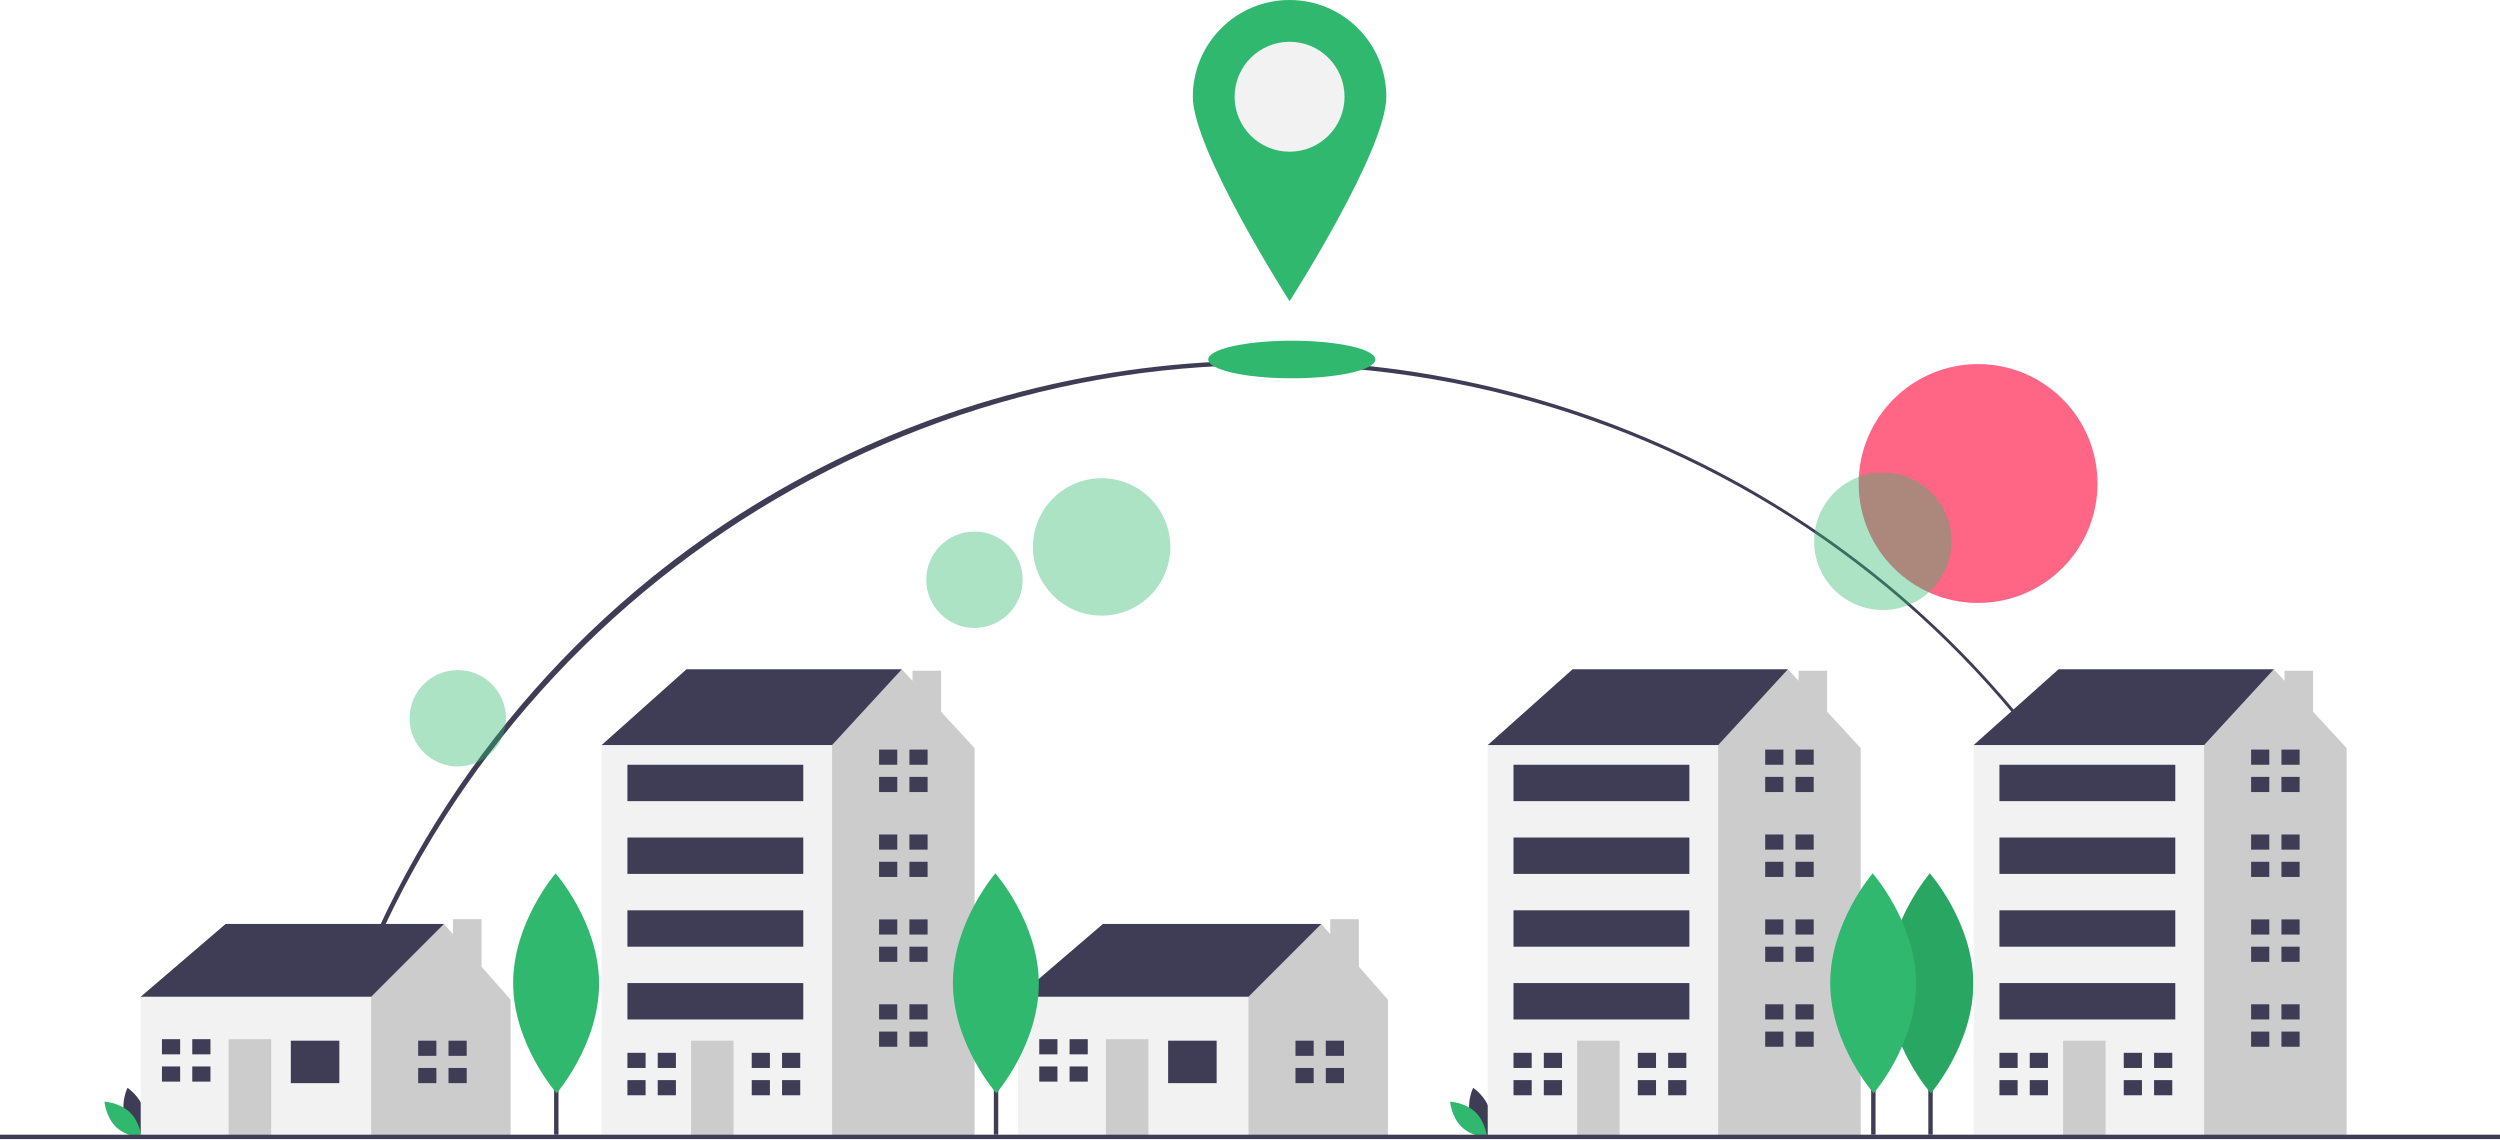
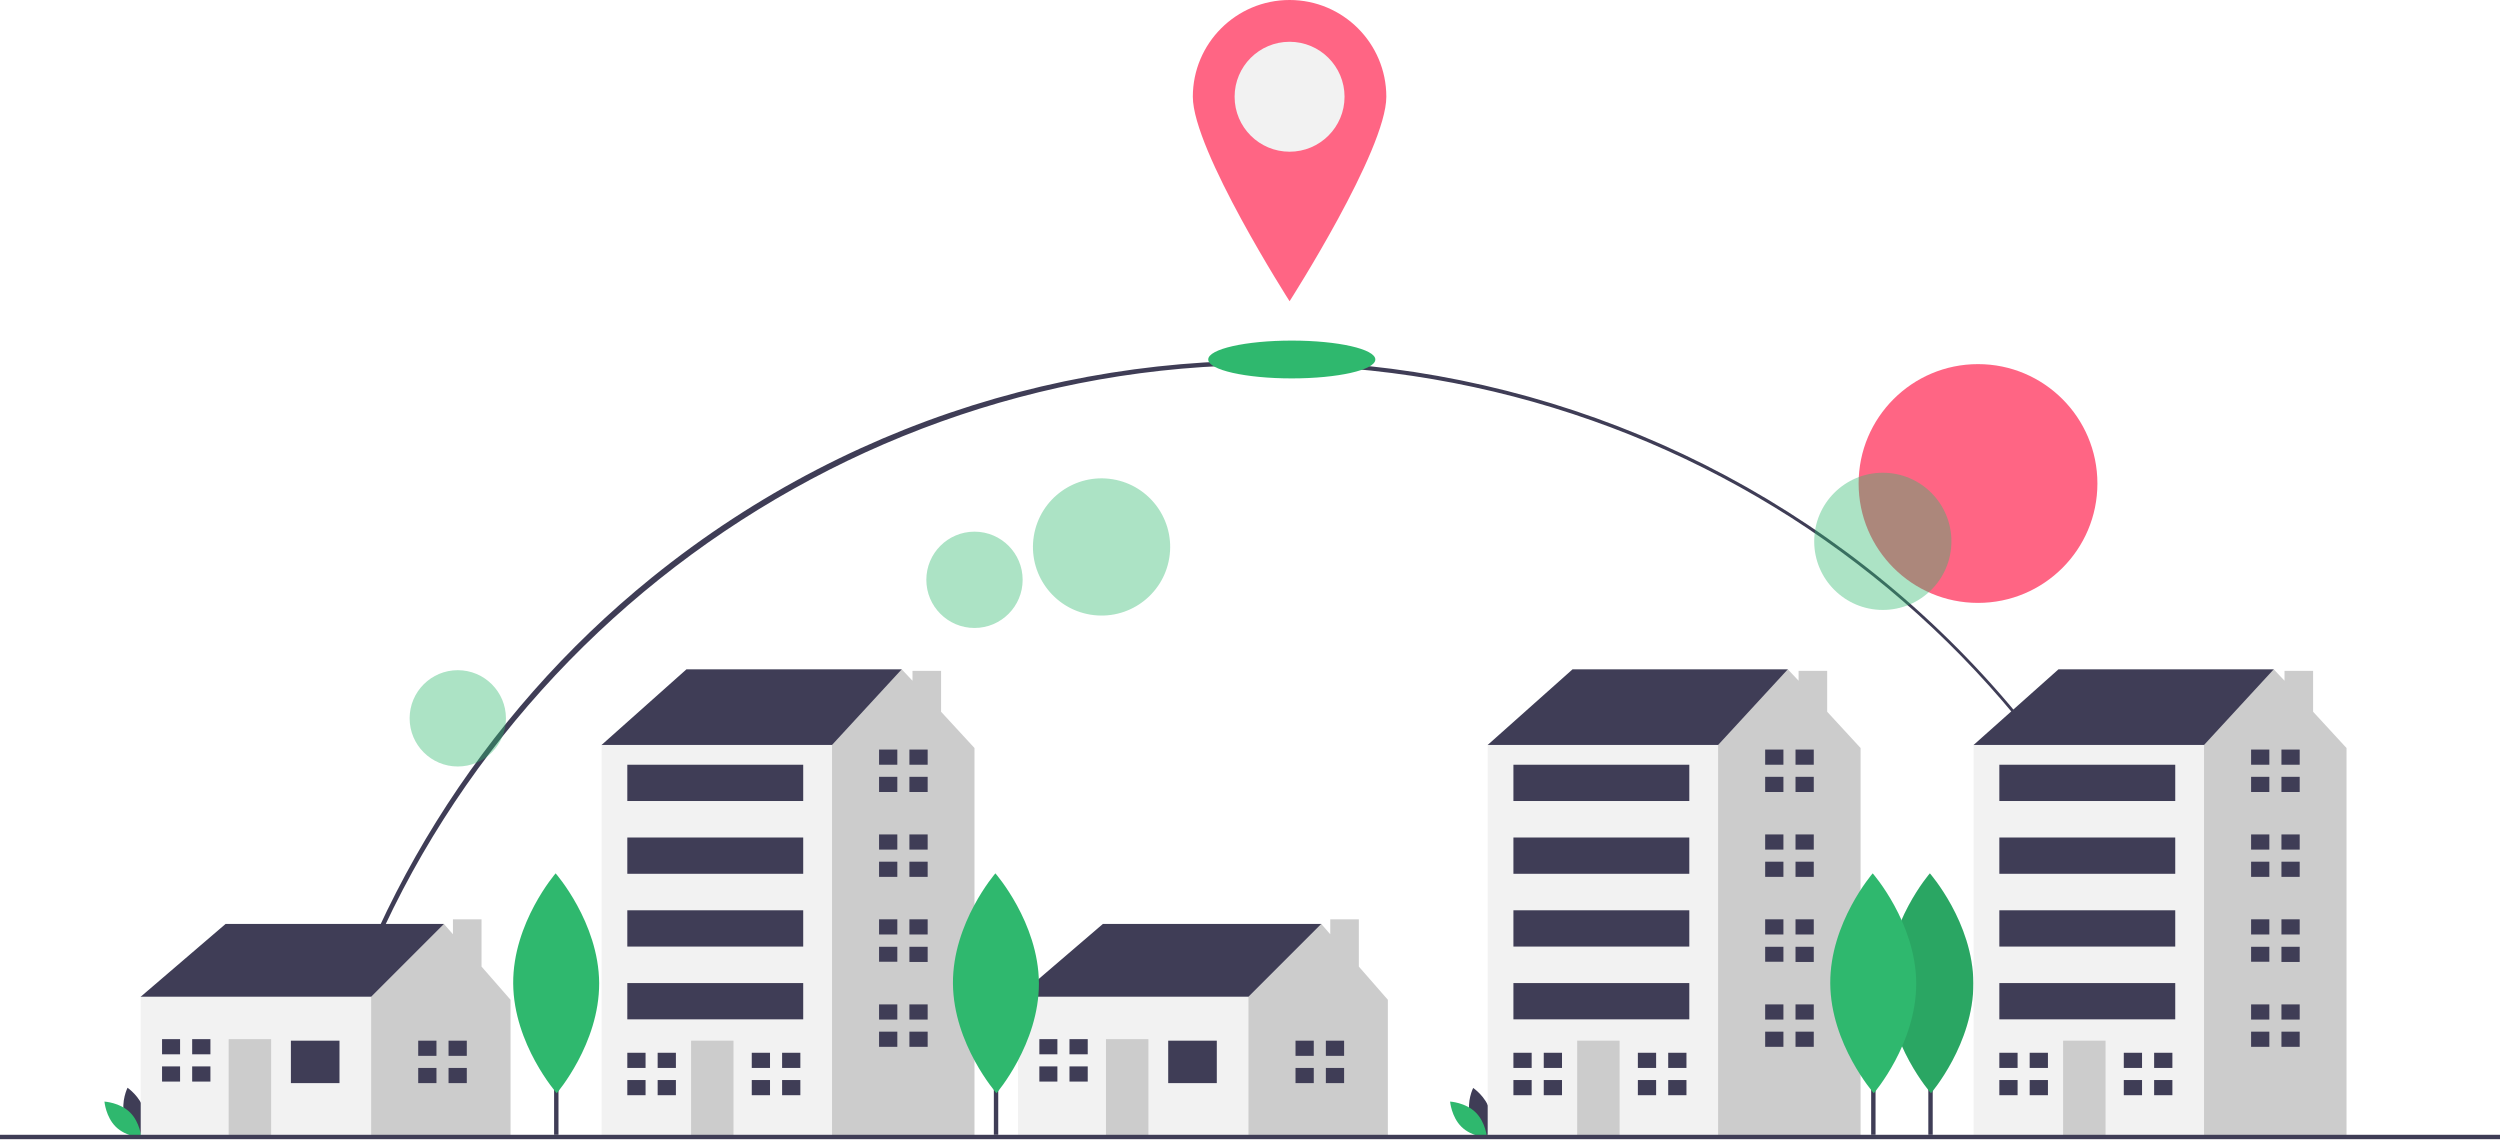
- <svg xmlns="http://www.w3.org/2000/svg" id="a8904fed-7223-4ff2-9071-b444910320a0" data-name="Layer 1" width="1137" height="518.057" viewBox="0 0 1137 518.057">
-   <path d="M175.764,701.583l-1.951-.439c21.756-96.751,76.43-184.609,153.951-247.392A444.114,444.114,0,0,1,1039.919,699.963l-1.949.443C991.916,498.197,814.695,356.972,607,356.972,402.026,356.972,220.666,501.901,175.764,701.583Z" transform="translate(-31.5 -190.9717)" fill="#3f3d56" />
-   <circle cx="899.633" cy="219.903" r="54.315" fill="#ff6584" />
-   <rect x="877" y="437.057" width="2" height="79" fill="#3f3d56" />
-   <path d="M928.958,638.096c.127,27.624-19.308,50.108-19.308,50.108s-19.642-22.304-19.769-49.928,19.308-50.108,19.308-50.108S928.83,610.472,928.958,638.096Z" transform="translate(-31.5 -190.9717)" fill="#2fb86e" />
-   <path d="M928.958,638.096c.127,27.624-19.308,50.108-19.308,50.108s-19.642-22.304-19.769-49.928,19.308-50.108,19.308-50.108S928.83,610.472,928.958,638.096Z" transform="translate(-31.5 -190.9717)" opacity="0.1" />
-   <circle cx="501.022" cy="248.742" r="31.248" fill="#2fb86e" opacity="0.4" />
-   <circle cx="443.19" cy="263.666" r="21.92" fill="#2fb86e" opacity="0.4" />
-   <circle cx="208.19" cy="326.666" r="21.92" fill="#2fb86e" opacity="0.4" />
-   <circle cx="856.312" cy="246.171" r="31.248" fill="#2fb86e" opacity="0.4" />
-   <path d="M88.131,698.244c1.694,6.262,7.496,10.14,7.496,10.14s3.056-6.274,1.362-12.536-7.496-10.14-7.496-10.14S86.437,691.982,88.131,698.244Z" transform="translate(-31.5 -190.9717)" fill="#3f3d56" />
-   <path d="M90.62,696.898c4.648,4.525,5.216,11.481,5.216,11.481s-6.968-.38-11.617-4.905-5.216-11.481-5.216-11.481S85.972,692.374,90.62,696.898Z" transform="translate(-31.5 -190.9717)" fill="#2fb86e" />
-   <path d="M700.131,698.244c1.694,6.262,7.496,10.14,7.496,10.14s3.056-6.274,1.362-12.536-7.496-10.14-7.496-10.14S698.437,691.982,700.131,698.244Z" transform="translate(-31.5 -190.9717)" fill="#3f3d56" />
-   <path d="M702.62,696.898c4.648,4.525,5.216,11.481,5.216,11.481s-6.968-.38-11.617-4.905-5.216-11.481-5.216-11.481S697.971,692.374,702.62,696.898Z" transform="translate(-31.5 -190.9717)" fill="#2fb86e" />
-   <polygon points="68.137 460.203 64 453.308 102.614 420.21 201.908 420.21 201.908 429.863 166.052 468.478 124.679 476.752 68.137 460.203" fill="#3f3d56" />
-   <polygon points="219 439.633 219 418.056 206 418.056 206 424.86 201.908 420.21 168.81 453.308 163.293 458.824 156.398 486.406 168.81 516.745 232.247 516.745 232.247 454.687 219 439.633" fill="#ccc" />
-   <rect x="64" y="453.308" width="104.81" height="63.438" fill="#f2f2f2" />
-   <rect x="132.264" y="473.304" width="22.065" height="19.307" fill="#3f3d56" />
-   <rect x="103.993" y="472.615" width="19.307" height="44.13" fill="#ccc" />
-   <polygon points="81.928 479.51 81.928 472.615 73.654 472.615 73.654 479.51 81.238 479.51 81.928 479.51" fill="#3f3d56" />
-   <polygon points="81.238 485.026 73.654 485.026 73.654 491.922 81.928 491.922 81.928 485.026 81.238 485.026" fill="#3f3d56" />
-   <rect x="87.444" y="472.615" width="8.274" height="6.895" fill="#3f3d56" />
-   <rect x="87.444" y="485.026" width="8.274" height="6.895" fill="#3f3d56" />
-   <polygon points="198.46 480.2 198.46 473.304 190.185 473.304 190.185 480.2 197.77 480.2 198.46 480.2" fill="#3f3d56" />
-   <polygon points="197.77 485.716 190.185 485.716 190.185 492.611 198.46 492.611 198.46 485.716 197.77 485.716" fill="#3f3d56" />
-   <rect x="203.976" y="473.304" width="8.274" height="6.895" fill="#3f3d56" />
-   <rect x="203.976" y="485.716" width="8.274" height="6.895" fill="#3f3d56" />
-   <polygon points="467.137 460.203 463 453.308 501.614 420.21 600.908 420.21 600.908 429.863 565.052 468.478 523.679 476.752 467.137 460.203" fill="#3f3d56" />
-   <polygon points="618 439.633 618 418.056 605 418.056 605 424.86 600.908 420.21 567.81 453.308 562.293 458.824 555.398 486.406 567.81 516.745 631.247 516.745 631.247 454.687 618 439.633" fill="#ccc" />
-   <rect x="463" y="453.308" width="104.81" height="63.438" fill="#f2f2f2" />
-   <rect x="531.264" y="473.304" width="22.065" height="19.307" fill="#3f3d56" />
-   <rect x="502.993" y="472.615" width="19.307" height="44.13" fill="#ccc" />
-   <polygon points="480.928 479.51 480.928 472.615 472.654 472.615 472.654 479.51 480.238 479.51 480.928 479.51" fill="#3f3d56" />
-   <polygon points="480.238 485.026 472.654 485.026 472.654 491.922 480.928 491.922 480.928 485.026 480.238 485.026" fill="#3f3d56" />
-   <rect x="486.444" y="472.615" width="8.274" height="6.895" fill="#3f3d56" />
-   <rect x="486.444" y="485.026" width="8.274" height="6.895" fill="#3f3d56" />
-   <polygon points="597.46 480.2 597.46 473.304 589.185 473.304 589.185 480.2 596.77 480.2 597.46 480.2" fill="#3f3d56" />
-   <polygon points="596.77 485.716 589.185 485.716 589.185 492.611 597.46 492.611 597.46 485.716 596.77 485.716" fill="#3f3d56" />
-   <rect x="602.976" y="473.304" width="8.274" height="6.895" fill="#3f3d56" />
-   <rect x="602.976" y="485.716" width="8.274" height="6.895" fill="#3f3d56" />
-   <polygon points="280.515 344.361 273.62 338.844 312.234 304.367 410.148 304.367 410.148 334.707 346.711 377.459 280.515 344.361" fill="#3f3d56" />
-   <polygon points="428 323.707 428 305.056 415 305.056 415 309.624 410.148 304.367 378.429 338.844 366.018 347.119 346.773 487.722 375.796 516.745 443.246 516.745 443.246 340.223 428 323.707" fill="#ccc" />
-   <rect x="273.62" y="338.844" width="104.81" height="177.901" fill="#f2f2f2" />
-   <rect x="314.302" y="473.304" width="19.307" height="43.441" fill="#ccc" />
-   <polygon points="293.616 485.716 293.616 478.821 285.342 478.821 285.342 485.716 292.927 485.716 293.616 485.716" fill="#3f3d56" />
-   <polygon points="292.927 491.232 285.342 491.232 285.342 498.128 293.616 498.128 293.616 491.232 292.927 491.232" fill="#3f3d56" />
-   <rect x="299.132" y="478.821" width="8.274" height="6.895" fill="#3f3d56" />
-   <rect x="299.132" y="491.232" width="8.274" height="6.895" fill="#3f3d56" />
-   <polygon points="350.158 485.716 350.158 478.821 341.884 478.821 341.884 485.716 349.469 485.716 350.158 485.716" fill="#3f3d56" />
-   <polygon points="349.469 491.232 341.884 491.232 341.884 498.128 350.158 498.128 350.158 491.232 349.469 491.232" fill="#3f3d56" />
-   <rect x="355.675" y="478.821" width="8.274" height="6.895" fill="#3f3d56" />
-   <rect x="355.675" y="491.232" width="8.274" height="6.895" fill="#3f3d56" />
-   <polygon points="408.079 347.808 408.079 340.913 399.805 340.913 399.805 347.808 407.39 347.808 408.079 347.808" fill="#3f3d56" />
-   <polygon points="407.39 353.325 399.805 353.325 399.805 360.22 408.079 360.22 408.079 353.325 407.39 353.325" fill="#3f3d56" />
-   <rect x="413.596" y="340.913" width="8.274" height="6.895" fill="#3f3d56" />
-   <rect x="413.596" y="353.325" width="8.274" height="6.895" fill="#3f3d56" />
-   <polygon points="408.079 386.423 408.079 379.527 399.805 379.527 399.805 386.423 407.39 386.423 408.079 386.423" fill="#3f3d56" />
-   <polygon points="407.39 391.939 399.805 391.939 399.805 398.834 408.079 398.834 408.079 391.939 407.39 391.939" fill="#3f3d56" />
-   <rect x="413.596" y="379.527" width="8.274" height="6.895" fill="#3f3d56" />
-   <rect x="413.596" y="391.939" width="8.274" height="6.895" fill="#3f3d56" />
-   <polygon points="408.079 425.037 408.079 418.141 399.805 418.141 399.805 425.037 407.39 425.037 408.079 425.037" fill="#3f3d56" />
-   <polygon points="407.39 430.553 399.805 430.553 399.805 437.448 408.079 437.448 408.079 430.553 407.39 430.553" fill="#3f3d56" />
-   <rect x="413.596" y="418.141" width="8.274" height="6.895" fill="#3f3d56" />
-   <rect x="413.596" y="430.553" width="8.274" height="6.895" fill="#3f3d56" />
-   <polygon points="408.079 463.651 408.079 456.755 399.805 456.755 399.805 463.651 407.39 463.651 408.079 463.651" fill="#3f3d56" />
-   <polygon points="407.39 469.167 399.805 469.167 399.805 476.062 408.079 476.062 408.079 469.167 407.39 469.167" fill="#3f3d56" />
-   <rect x="413.596" y="456.755" width="8.274" height="6.895" fill="#3f3d56" />
-   <rect x="413.596" y="469.167" width="8.274" height="6.895" fill="#3f3d56" />
-   <rect x="285.342" y="347.808" width="79.986" height="16.549" fill="#3f3d56" />
-   <rect x="285.342" y="380.906" width="79.986" height="16.549" fill="#3f3d56" />
-   <rect x="285.342" y="414.004" width="79.986" height="16.549" fill="#3f3d56" />
-   <rect x="285.342" y="447.102" width="79.986" height="16.549" fill="#3f3d56" />
-   <polygon points="683.515 344.361 676.62 338.844 715.234 304.367 813.148 304.367 813.148 334.707 749.711 377.459 683.515 344.361" fill="#3f3d56" />
-   <polygon points="831 323.707 831 305.056 818 305.056 818 309.624 813.148 304.367 781.429 338.844 769.018 347.119 749.773 487.722 778.796 516.745 846.246 516.745 846.246 340.223 831 323.707" fill="#ccc" />
-   <rect x="676.62" y="338.844" width="104.81" height="177.901" fill="#f2f2f2" />
-   <rect x="717.302" y="473.304" width="19.307" height="43.441" fill="#ccc" />
-   <polygon points="696.616 485.716 696.616 478.821 688.342 478.821 688.342 485.716 695.927 485.716 696.616 485.716" fill="#3f3d56" />
-   <polygon points="695.927 491.232 688.342 491.232 688.342 498.128 696.616 498.128 696.616 491.232 695.927 491.232" fill="#3f3d56" />
-   <rect x="702.132" y="478.821" width="8.274" height="6.895" fill="#3f3d56" />
-   <rect x="702.132" y="491.232" width="8.274" height="6.895" fill="#3f3d56" />
-   <polygon points="753.158 485.716 753.158 478.821 744.884 478.821 744.884 485.716 752.469 485.716 753.158 485.716" fill="#3f3d56" />
-   <polygon points="752.469 491.232 744.884 491.232 744.884 498.128 753.158 498.128 753.158 491.232 752.469 491.232" fill="#3f3d56" />
-   <rect x="758.675" y="478.821" width="8.274" height="6.895" fill="#3f3d56" />
-   <rect x="758.675" y="491.232" width="8.274" height="6.895" fill="#3f3d56" />
-   <polygon points="811.079 347.808 811.079 340.913 802.805 340.913 802.805 347.808 810.39 347.808 811.079 347.808" fill="#3f3d56" />
-   <polygon points="810.39 353.325 802.805 353.325 802.805 360.22 811.079 360.22 811.079 353.325 810.39 353.325" fill="#3f3d56" />
-   <rect x="816.596" y="340.913" width="8.274" height="6.895" fill="#3f3d56" />
-   <rect x="816.596" y="353.325" width="8.274" height="6.895" fill="#3f3d56" />
-   <polygon points="811.079 386.423 811.079 379.527 802.805 379.527 802.805 386.423 810.39 386.423 811.079 386.423" fill="#3f3d56" />
-   <polygon points="810.39 391.939 802.805 391.939 802.805 398.834 811.079 398.834 811.079 391.939 810.39 391.939" fill="#3f3d56" />
-   <rect x="816.596" y="379.527" width="8.274" height="6.895" fill="#3f3d56" />
-   <rect x="816.596" y="391.939" width="8.274" height="6.895" fill="#3f3d56" />
-   <polygon points="811.079 425.037 811.079 418.141 802.805 418.141 802.805 425.037 810.39 425.037 811.079 425.037" fill="#3f3d56" />
-   <polygon points="810.39 430.553 802.805 430.553 802.805 437.448 811.079 437.448 811.079 430.553 810.39 430.553" fill="#3f3d56" />
-   <rect x="816.596" y="418.141" width="8.274" height="6.895" fill="#3f3d56" />
-   <rect x="816.596" y="430.553" width="8.274" height="6.895" fill="#3f3d56" />
-   <polygon points="811.079 463.651 811.079 456.755 802.805 456.755 802.805 463.651 810.39 463.651 811.079 463.651" fill="#3f3d56" />
-   <polygon points="810.39 469.167 802.805 469.167 802.805 476.062 811.079 476.062 811.079 469.167 810.39 469.167" fill="#3f3d56" />
-   <rect x="816.596" y="456.755" width="8.274" height="6.895" fill="#3f3d56" />
-   <rect x="816.596" y="469.167" width="8.274" height="6.895" fill="#3f3d56" />
-   <rect x="688.342" y="347.808" width="79.986" height="16.549" fill="#3f3d56" />
-   <rect x="688.342" y="380.906" width="79.986" height="16.549" fill="#3f3d56" />
-   <rect x="688.342" y="414.004" width="79.986" height="16.549" fill="#3f3d56" />
-   <rect x="688.342" y="447.102" width="79.986" height="16.549" fill="#3f3d56" />
-   <polygon points="904.515 344.361 897.62 338.844 936.234 304.367 1034.148 304.367 1034.148 334.707 970.711 377.459 904.515 344.361" fill="#3f3d56" />
-   <polygon points="1052 323.707 1052 305.056 1039 305.056 1039 309.624 1034.148 304.367 1002.429 338.844 990.018 347.119 970.773 487.722 999.796 516.745 1067.246 516.745 1067.246 340.223 1052 323.707" fill="#ccc" />
-   <rect x="897.62" y="338.844" width="104.81" height="177.901" fill="#f2f2f2" />
-   <rect x="938.302" y="473.304" width="19.307" height="43.441" fill="#ccc" />
-   <polygon points="917.616 485.716 917.616 478.821 909.342 478.821 909.342 485.716 916.927 485.716 917.616 485.716" fill="#3f3d56" />
-   <polygon points="916.927 491.232 909.342 491.232 909.342 498.128 917.616 498.128 917.616 491.232 916.927 491.232" fill="#3f3d56" />
-   <rect x="923.132" y="478.821" width="8.274" height="6.895" fill="#3f3d56" />
-   <rect x="923.132" y="491.232" width="8.274" height="6.895" fill="#3f3d56" />
-   <polygon points="974.158 485.716 974.158 478.821 965.884 478.821 965.884 485.716 973.469 485.716 974.158 485.716" fill="#3f3d56" />
-   <polygon points="973.469 491.232 965.884 491.232 965.884 498.128 974.158 498.128 974.158 491.232 973.469 491.232" fill="#3f3d56" />
-   <rect x="979.675" y="478.821" width="8.274" height="6.895" fill="#3f3d56" />
-   <rect x="979.675" y="491.232" width="8.274" height="6.895" fill="#3f3d56" />
-   <polygon points="1032.079 347.808 1032.079 340.913 1023.805 340.913 1023.805 347.808 1031.39 347.808 1032.079 347.808" fill="#3f3d56" />
-   <polygon points="1031.39 353.325 1023.805 353.325 1023.805 360.22 1032.079 360.22 1032.079 353.325 1031.39 353.325" fill="#3f3d56" />
-   <rect x="1037.596" y="340.913" width="8.274" height="6.895" fill="#3f3d56" />
-   <rect x="1037.596" y="353.325" width="8.274" height="6.895" fill="#3f3d56" />
-   <polygon points="1032.079 386.423 1032.079 379.527 1023.805 379.527 1023.805 386.423 1031.39 386.423 1032.079 386.423" fill="#3f3d56" />
-   <polygon points="1031.39 391.939 1023.805 391.939 1023.805 398.834 1032.079 398.834 1032.079 391.939 1031.39 391.939" fill="#3f3d56" />
-   <rect x="1037.596" y="379.527" width="8.274" height="6.895" fill="#3f3d56" />
-   <rect x="1037.596" y="391.939" width="8.274" height="6.895" fill="#3f3d56" />
-   <polygon points="1032.079 425.037 1032.079 418.141 1023.805 418.141 1023.805 425.037 1031.39 425.037 1032.079 425.037" fill="#3f3d56" />
-   <polygon points="1031.39 430.553 1023.805 430.553 1023.805 437.448 1032.079 437.448 1032.079 430.553 1031.39 430.553" fill="#3f3d56" />
-   <rect x="1037.596" y="418.141" width="8.274" height="6.895" fill="#3f3d56" />
-   <rect x="1037.596" y="430.553" width="8.274" height="6.895" fill="#3f3d56" />
-   <polygon points="1032.079 463.651 1032.079 456.755 1023.805 456.755 1023.805 463.651 1031.39 463.651 1032.079 463.651" fill="#3f3d56" />
-   <polygon points="1031.39 469.167 1023.805 469.167 1023.805 476.062 1032.079 476.062 1032.079 469.167 1031.39 469.167" fill="#3f3d56" />
-   <rect x="1037.596" y="456.755" width="8.274" height="6.895" fill="#3f3d56" />
-   <rect x="1037.596" y="469.167" width="8.274" height="6.895" fill="#3f3d56" />
-   <rect x="909.342" y="347.808" width="79.986" height="16.549" fill="#3f3d56" />
-   <rect x="909.342" y="380.906" width="79.986" height="16.549" fill="#3f3d56" />
-   <rect x="909.342" y="414.004" width="79.986" height="16.549" fill="#3f3d56" />
-   <rect x="909.342" y="447.102" width="79.986" height="16.549" fill="#3f3d56" />
-   <rect y="516.057" width="1137" height="2" fill="#3f3d56" />
-   <rect x="252" y="437.057" width="2" height="79" fill="#3f3d56" />
-   <path d="M303.958,638.096c.127,27.624-19.308,50.108-19.308,50.108s-19.642-22.304-19.769-49.928,19.308-50.108,19.308-50.108S303.83,610.472,303.958,638.096Z" transform="translate(-31.5 -190.9717)" fill="#2fb86e" />
-   <rect x="452" y="437.057" width="2" height="79" fill="#3f3d56" />
-   <path d="M503.958,638.096c.127,27.624-19.308,50.108-19.308,50.108s-19.642-22.304-19.769-49.928,19.308-50.108,19.308-50.108S503.83,610.472,503.958,638.096Z" transform="translate(-31.5 -190.9717)" fill="#2fb86e" />
-   <rect x="851" y="437.057" width="2" height="79" fill="#3f3d56" />
-   <path d="M902.958,638.096c.127,27.624-19.308,50.108-19.308,50.108s-19.642-22.304-19.769-49.928,19.308-50.108,19.308-50.108S902.83,610.472,902.958,638.096Z" transform="translate(-31.5 -190.9717)" fill="#2fb86e" />
-   <ellipse cx="587.5" cy="163.5" rx="38" ry="8.55" fill="#2fb86e" />
-   <path d="M662,234.972c0,24.301-44,93-44,93s-44-68.699-44-93a44,44,0,0,1,88,0Z" transform="translate(-31.5 -190.9717)" fill="#2fb86e" />
-   <circle cx="586.5" cy="44" r="25" fill="#f2f2f2" />
+ <svg xmlns="http://www.w3.org/2000/svg" version="1.1" id="a8904fed-7223-4ff2-9071-b444910320a0" x="0px" y="0px" viewBox="0 0 1137 518.1" style="enable-background:new 0 0 1137 518.1;" xml:space="preserve">
+   <style type="text/css">
+ 	.st0{fill:#3F3D56;}
+ 	.st1{fill:#FF6584;}
+ 	.st2{fill:#2FB86E;}
+ 	.st3{opacity:0.1;enable-background:new    ;}
+ 	.st4{opacity:0.4;fill:#2FB86E;enable-background:new    ;}
+ 	.st5{fill:#CCCCCC;}
+ 	.st6{fill:#F2F2F2;}
+ </style>
+   <path class="st0" d="M144.3,510.6l-2-0.4c21.8-96.8,76.4-184.6,154-247.4C487,108.6,766.6,138.1,920.8,328.9  c42.5,52.6,72.5,114.2,87.6,180.1l-1.9,0.4C960.4,307.2,783.2,166,575.5,166C370.5,166,189.2,310.9,144.3,510.6z" />
+   <circle class="st1" cx="899.6" cy="219.9" r="54.3" />
+   <rect x="877" y="437.1" class="st0" width="2" height="79" />
+   <path class="st2" d="M897.5,447.1c0.1,27.6-19.3,50.1-19.3,50.1s-19.6-22.3-19.8-49.9s19.3-50.1,19.3-50.1S897.3,419.5,897.5,447.1z  " />
+   <path class="st3" d="M897.5,447.1c0.1,27.6-19.3,50.1-19.3,50.1s-19.6-22.3-19.8-49.9s19.3-50.1,19.3-50.1S897.3,419.5,897.5,447.1z  " />
+   <ellipse transform="matrix(0.1602 -0.9871 0.9871 0.1602 175.2368 703.4502)" class="st4" cx="501" cy="248.7" rx="31.2" ry="31.2" />
+   <circle class="st4" cx="443.2" cy="263.7" r="21.9" />
+   <circle class="st4" cx="208.2" cy="326.7" r="21.9" />
+   <circle class="st4" cx="856.3" cy="246.2" r="31.2" />
+   <path class="st0" d="M56.6,507.3c1.7,6.3,7.5,10.1,7.5,10.1s3.1-6.3,1.4-12.5S58,494.7,58,494.7S54.9,501,56.6,507.3z" />
+   <path class="st2" d="M59.1,505.9c4.6,4.5,5.2,11.5,5.2,11.5s-7-0.4-11.6-4.9S47.5,501,47.5,501S54.5,501.4,59.1,505.9z" />
+   <path class="st0" d="M668.6,507.3c1.7,6.3,7.5,10.1,7.5,10.1s3.1-6.3,1.4-12.5s-7.5-10.1-7.5-10.1S666.9,501,668.6,507.3z" />
+   <path class="st2" d="M671.1,505.9c4.6,4.5,5.2,11.5,5.2,11.5s-7-0.4-11.6-4.9s-5.2-11.5-5.2-11.5S666.5,501.4,671.1,505.9z" />
+   <polygon class="st0" points="68.1,460.2 64,453.3 102.6,420.2 201.9,420.2 201.9,429.9 166.1,468.5 124.7,476.8 " />
+   <polygon class="st5" points="219,439.6 219,418.1 206,418.1 206,424.9 201.9,420.2 168.8,453.3 163.3,458.8 156.4,486.4   168.8,516.7 232.2,516.7 232.2,454.7 " />
+   <rect x="64" y="453.3" class="st6" width="104.8" height="63.4" />
+   <rect x="132.3" y="473.3" class="st0" width="22.1" height="19.3" />
+   <rect x="104" y="472.6" class="st5" width="19.3" height="44.1" />
+   <polygon class="st0" points="81.9,479.5 81.9,472.6 73.7,472.6 73.7,479.5 81.2,479.5 " />
+   <polygon class="st0" points="81.2,485 73.7,485 73.7,491.9 81.9,491.9 81.9,485 " />
+   <rect x="87.4" y="472.6" class="st0" width="8.3" height="6.9" />
+   <rect x="87.4" y="485" class="st0" width="8.3" height="6.9" />
+   <polygon class="st0" points="198.5,480.2 198.5,473.3 190.2,473.3 190.2,480.2 197.8,480.2 " />
+   <polygon class="st0" points="197.8,485.7 190.2,485.7 190.2,492.6 198.5,492.6 198.5,485.7 " />
+   <rect x="204" y="473.3" class="st0" width="8.3" height="6.9" />
+   <rect x="204" y="485.7" class="st0" width="8.3" height="6.9" />
+   <polygon class="st0" points="467.1,460.2 463,453.3 501.6,420.2 600.9,420.2 600.9,429.9 565.1,468.5 523.7,476.8 " />
+   <polygon class="st5" points="618,439.6 618,418.1 605,418.1 605,424.9 600.9,420.2 567.8,453.3 562.3,458.8 555.4,486.4   567.8,516.7 631.2,516.7 631.2,454.7 " />
+   <rect x="463" y="453.3" class="st6" width="104.8" height="63.4" />
+   <rect x="531.3" y="473.3" class="st0" width="22.1" height="19.3" />
+   <rect x="503" y="472.6" class="st5" width="19.3" height="44.1" />
+   <polygon class="st0" points="480.9,479.5 480.9,472.6 472.7,472.6 472.7,479.5 480.2,479.5 " />
+   <polygon class="st0" points="480.2,485 472.7,485 472.7,491.9 480.9,491.9 480.9,485 " />
+   <rect x="486.4" y="472.6" class="st0" width="8.3" height="6.9" />
+   <rect x="486.4" y="485" class="st0" width="8.3" height="6.9" />
+   <polygon class="st0" points="597.5,480.2 597.5,473.3 589.2,473.3 589.2,480.2 596.8,480.2 " />
+   <polygon class="st0" points="596.8,485.7 589.2,485.7 589.2,492.6 597.5,492.6 597.5,485.7 " />
+   <rect x="603" y="473.3" class="st0" width="8.3" height="6.9" />
+   <rect x="603" y="485.7" class="st0" width="8.3" height="6.9" />
+   <polygon class="st0" points="280.5,344.4 273.6,338.8 312.2,304.4 410.1,304.4 410.1,334.7 346.7,377.5 " />
+   <polygon class="st5" points="428,323.7 428,305.1 415,305.1 415,309.6 410.1,304.4 378.4,338.8 366,347.1 346.8,487.7 375.8,516.7   443.2,516.7 443.2,340.2 " />
+   <rect x="273.6" y="338.8" class="st6" width="104.8" height="177.9" />
+   <rect x="314.3" y="473.3" class="st5" width="19.3" height="43.4" />
+   <polygon class="st0" points="293.6,485.7 293.6,478.8 285.3,478.8 285.3,485.7 292.9,485.7 " />
+   <polygon class="st0" points="292.9,491.2 285.3,491.2 285.3,498.1 293.6,498.1 293.6,491.2 " />
+   <rect x="299.1" y="478.8" class="st0" width="8.3" height="6.9" />
+   <rect x="299.1" y="491.2" class="st0" width="8.3" height="6.9" />
+   <polygon class="st0" points="350.2,485.7 350.2,478.8 341.9,478.8 341.9,485.7 349.5,485.7 " />
+   <polygon class="st0" points="349.5,491.2 341.9,491.2 341.9,498.1 350.2,498.1 350.2,491.2 " />
+   <rect x="355.7" y="478.8" class="st0" width="8.3" height="6.9" />
+   <rect x="355.7" y="491.2" class="st0" width="8.3" height="6.9" />
+   <polygon class="st0" points="408.1,347.8 408.1,340.9 399.8,340.9 399.8,347.8 407.4,347.8 " />
+   <polygon class="st0" points="407.4,353.3 399.8,353.3 399.8,360.2 408.1,360.2 408.1,353.3 " />
+   <rect x="413.6" y="340.9" class="st0" width="8.3" height="6.9" />
+   <rect x="413.6" y="353.3" class="st0" width="8.3" height="6.9" />
+   <polygon class="st0" points="408.1,386.4 408.1,379.5 399.8,379.5 399.8,386.4 407.4,386.4 " />
+   <polygon class="st0" points="407.4,391.9 399.8,391.9 399.8,398.8 408.1,398.8 408.1,391.9 " />
+   <rect x="413.6" y="379.5" class="st0" width="8.3" height="6.9" />
+   <rect x="413.6" y="391.9" class="st0" width="8.3" height="6.9" />
+   <polygon class="st0" points="408.1,425 408.1,418.1 399.8,418.1 399.8,425 407.4,425 " />
+   <polygon class="st0" points="407.4,430.6 399.8,430.6 399.8,437.4 408.1,437.4 408.1,430.6 " />
+   <rect x="413.6" y="418.1" class="st0" width="8.3" height="6.9" />
+   <rect x="413.6" y="430.6" class="st0" width="8.3" height="6.9" />
+   <polygon class="st0" points="408.1,463.7 408.1,456.8 399.8,456.8 399.8,463.7 407.4,463.7 " />
+   <polygon class="st0" points="407.4,469.2 399.8,469.2 399.8,476.1 408.1,476.1 408.1,469.2 " />
+   <rect x="413.6" y="456.8" class="st0" width="8.3" height="6.9" />
+   <rect x="413.6" y="469.2" class="st0" width="8.3" height="6.9" />
+   <rect x="285.3" y="347.8" class="st0" width="80" height="16.5" />
+   <rect x="285.3" y="380.9" class="st0" width="80" height="16.5" />
+   <rect x="285.3" y="414" class="st0" width="80" height="16.5" />
+   <rect x="285.3" y="447.1" class="st0" width="80" height="16.5" />
+   <polygon class="st0" points="683.5,344.4 676.6,338.8 715.2,304.4 813.1,304.4 813.1,334.7 749.7,377.5 " />
+   <polygon class="st5" points="831,323.7 831,305.1 818,305.1 818,309.6 813.1,304.4 781.4,338.8 769,347.1 749.8,487.7 778.8,516.7   846.2,516.7 846.2,340.2 " />
+   <rect x="676.6" y="338.8" class="st6" width="104.8" height="177.9" />
+   <rect x="717.3" y="473.3" class="st5" width="19.3" height="43.4" />
+   <polygon class="st0" points="696.6,485.7 696.6,478.8 688.3,478.8 688.3,485.7 695.9,485.7 " />
+   <polygon class="st0" points="695.9,491.2 688.3,491.2 688.3,498.1 696.6,498.1 696.6,491.2 " />
+   <rect x="702.1" y="478.8" class="st0" width="8.3" height="6.9" />
+   <rect x="702.1" y="491.2" class="st0" width="8.3" height="6.9" />
+   <polygon class="st0" points="753.2,485.7 753.2,478.8 744.9,478.8 744.9,485.7 752.5,485.7 " />
+   <polygon class="st0" points="752.5,491.2 744.9,491.2 744.9,498.1 753.2,498.1 753.2,491.2 " />
+   <rect x="758.7" y="478.8" class="st0" width="8.3" height="6.9" />
+   <rect x="758.7" y="491.2" class="st0" width="8.3" height="6.9" />
+   <polygon class="st0" points="811.1,347.8 811.1,340.9 802.8,340.9 802.8,347.8 810.4,347.8 " />
+   <polygon class="st0" points="810.4,353.3 802.8,353.3 802.8,360.2 811.1,360.2 811.1,353.3 " />
+   <rect x="816.6" y="340.9" class="st0" width="8.3" height="6.9" />
+   <rect x="816.6" y="353.3" class="st0" width="8.3" height="6.9" />
+   <polygon class="st0" points="811.1,386.4 811.1,379.5 802.8,379.5 802.8,386.4 810.4,386.4 " />
+   <polygon class="st0" points="810.4,391.9 802.8,391.9 802.8,398.8 811.1,398.8 811.1,391.9 " />
+   <rect x="816.6" y="379.5" class="st0" width="8.3" height="6.9" />
+   <rect x="816.6" y="391.9" class="st0" width="8.3" height="6.9" />
+   <polygon class="st0" points="811.1,425 811.1,418.1 802.8,418.1 802.8,425 810.4,425 " />
+   <polygon class="st0" points="810.4,430.6 802.8,430.6 802.8,437.4 811.1,437.4 811.1,430.6 " />
+   <rect x="816.6" y="418.1" class="st0" width="8.3" height="6.9" />
+   <rect x="816.6" y="430.6" class="st0" width="8.3" height="6.9" />
+   <polygon class="st0" points="811.1,463.7 811.1,456.8 802.8,456.8 802.8,463.7 810.4,463.7 " />
+   <polygon class="st0" points="810.4,469.2 802.8,469.2 802.8,476.1 811.1,476.1 811.1,469.2 " />
+   <rect x="816.6" y="456.8" class="st0" width="8.3" height="6.9" />
+   <rect x="816.6" y="469.2" class="st0" width="8.3" height="6.9" />
+   <rect x="688.3" y="347.8" class="st0" width="80" height="16.5" />
+   <rect x="688.3" y="380.9" class="st0" width="80" height="16.5" />
+   <rect x="688.3" y="414" class="st0" width="80" height="16.5" />
+   <rect x="688.3" y="447.1" class="st0" width="80" height="16.5" />
+   <polygon class="st0" points="904.5,344.4 897.6,338.8 936.2,304.4 1034.1,304.4 1034.1,334.7 970.7,377.5 " />
+   <polygon class="st5" points="1052,323.7 1052,305.1 1039,305.1 1039,309.6 1034.1,304.4 1002.4,338.8 990,347.1 970.8,487.7   999.8,516.7 1067.2,516.7 1067.2,340.2 " />
+   <rect x="897.6" y="338.8" class="st6" width="104.8" height="177.9" />
+   <rect x="938.3" y="473.3" class="st5" width="19.3" height="43.4" />
+   <polygon class="st0" points="917.6,485.7 917.6,478.8 909.3,478.8 909.3,485.7 916.9,485.7 " />
+   <polygon class="st0" points="916.9,491.2 909.3,491.2 909.3,498.1 917.6,498.1 917.6,491.2 " />
+   <rect x="923.1" y="478.8" class="st0" width="8.3" height="6.9" />
+   <rect x="923.1" y="491.2" class="st0" width="8.3" height="6.9" />
+   <polygon class="st0" points="974.2,485.7 974.2,478.8 965.9,478.8 965.9,485.7 973.5,485.7 " />
+   <polygon class="st0" points="973.5,491.2 965.9,491.2 965.9,498.1 974.2,498.1 974.2,491.2 " />
+   <rect x="979.7" y="478.8" class="st0" width="8.3" height="6.9" />
+   <rect x="979.7" y="491.2" class="st0" width="8.3" height="6.9" />
+   <polygon class="st0" points="1032.1,347.8 1032.1,340.9 1023.8,340.9 1023.8,347.8 1031.4,347.8 " />
+   <polygon class="st0" points="1031.4,353.3 1023.8,353.3 1023.8,360.2 1032.1,360.2 1032.1,353.3 " />
+   <rect x="1037.6" y="340.9" class="st0" width="8.3" height="6.9" />
+   <rect x="1037.6" y="353.3" class="st0" width="8.3" height="6.9" />
+   <polygon class="st0" points="1032.1,386.4 1032.1,379.5 1023.8,379.5 1023.8,386.4 1031.4,386.4 " />
+   <polygon class="st0" points="1031.4,391.9 1023.8,391.9 1023.8,398.8 1032.1,398.8 1032.1,391.9 " />
+   <rect x="1037.6" y="379.5" class="st0" width="8.3" height="6.9" />
+   <rect x="1037.6" y="391.9" class="st0" width="8.3" height="6.9" />
+   <polygon class="st0" points="1032.1,425 1032.1,418.1 1023.8,418.1 1023.8,425 1031.4,425 " />
+   <polygon class="st0" points="1031.4,430.6 1023.8,430.6 1023.8,437.4 1032.1,437.4 1032.1,430.6 " />
+   <rect x="1037.6" y="418.1" class="st0" width="8.3" height="6.9" />
+   <rect x="1037.6" y="430.6" class="st0" width="8.3" height="6.9" />
+   <polygon class="st0" points="1032.1,463.7 1032.1,456.8 1023.8,456.8 1023.8,463.7 1031.4,463.7 " />
+   <polygon class="st0" points="1031.4,469.2 1023.8,469.2 1023.8,476.1 1032.1,476.1 1032.1,469.2 " />
+   <rect x="1037.6" y="456.8" class="st0" width="8.3" height="6.9" />
+   <rect x="1037.6" y="469.2" class="st0" width="8.3" height="6.9" />
+   <rect x="909.3" y="347.8" class="st0" width="80" height="16.5" />
+   <rect x="909.3" y="380.9" class="st0" width="80" height="16.5" />
+   <rect x="909.3" y="414" class="st0" width="80" height="16.5" />
+   <rect x="909.3" y="447.1" class="st0" width="80" height="16.5" />
+   <rect y="516.1" class="st0" width="1137" height="2" />
+   <rect x="252" y="437.1" class="st0" width="2" height="79" />
+   <path class="st2" d="M272.5,447.1c0.1,27.6-19.3,50.1-19.3,50.1s-19.6-22.3-19.8-49.9s19.3-50.1,19.3-50.1S272.3,419.5,272.5,447.1z  " />
+   <rect x="452" y="437.1" class="st0" width="2" height="79" />
+   <path class="st2" d="M472.5,447.1c0.1,27.6-19.3,50.1-19.3,50.1s-19.6-22.3-19.8-49.9s19.3-50.1,19.3-50.1S472.3,419.5,472.5,447.1z  " />
+   <rect x="851" y="437.1" class="st0" width="2" height="79" />
+   <path class="st1" d="M630.5,44c0,24.3-44,93-44,93s-44-68.7-44-93s19.7-44,44-44S630.5,19.7,630.5,44z" />
+   <path class="st2" d="M871.5,447.1c0.1,27.6-19.3,50.1-19.3,50.1s-19.6-22.3-19.8-49.9s19.3-50.1,19.3-50.1S871.3,419.5,871.5,447.1z  " />
+   <ellipse class="st2" cx="587.5" cy="163.5" rx="38" ry="8.6" />
+   <circle class="st6" cx="586.5" cy="44" r="25" />
</svg>
